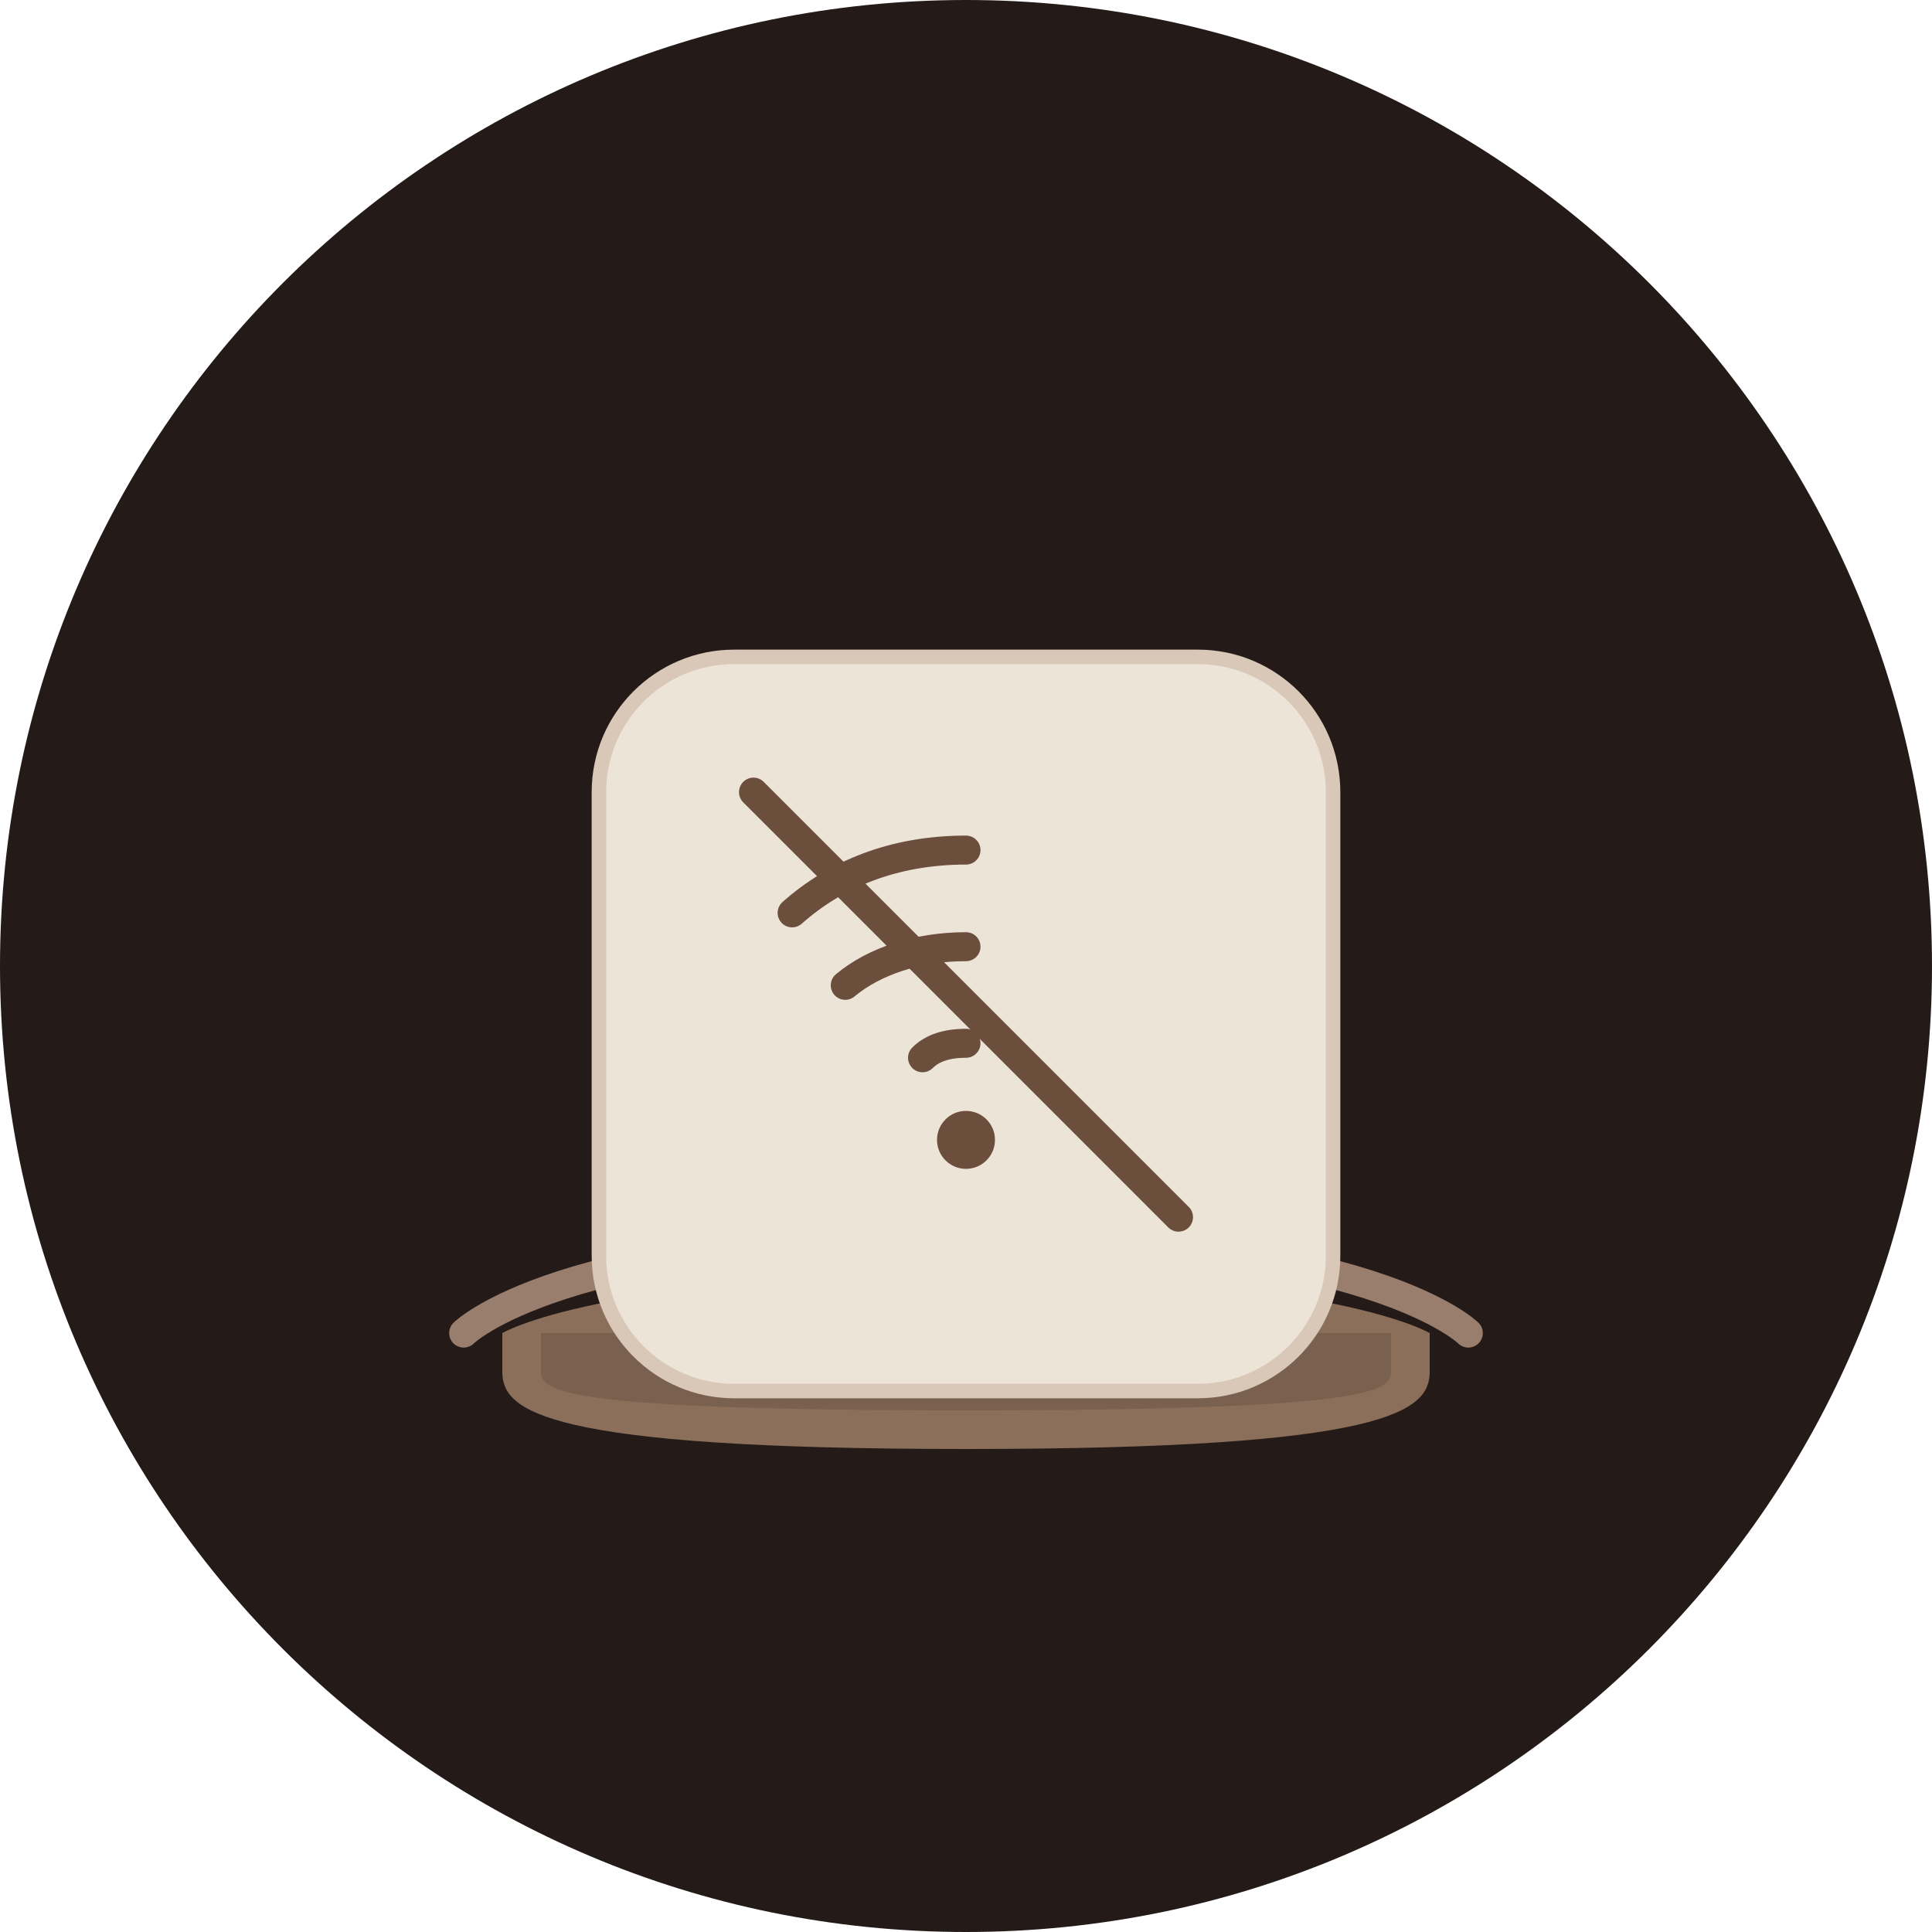
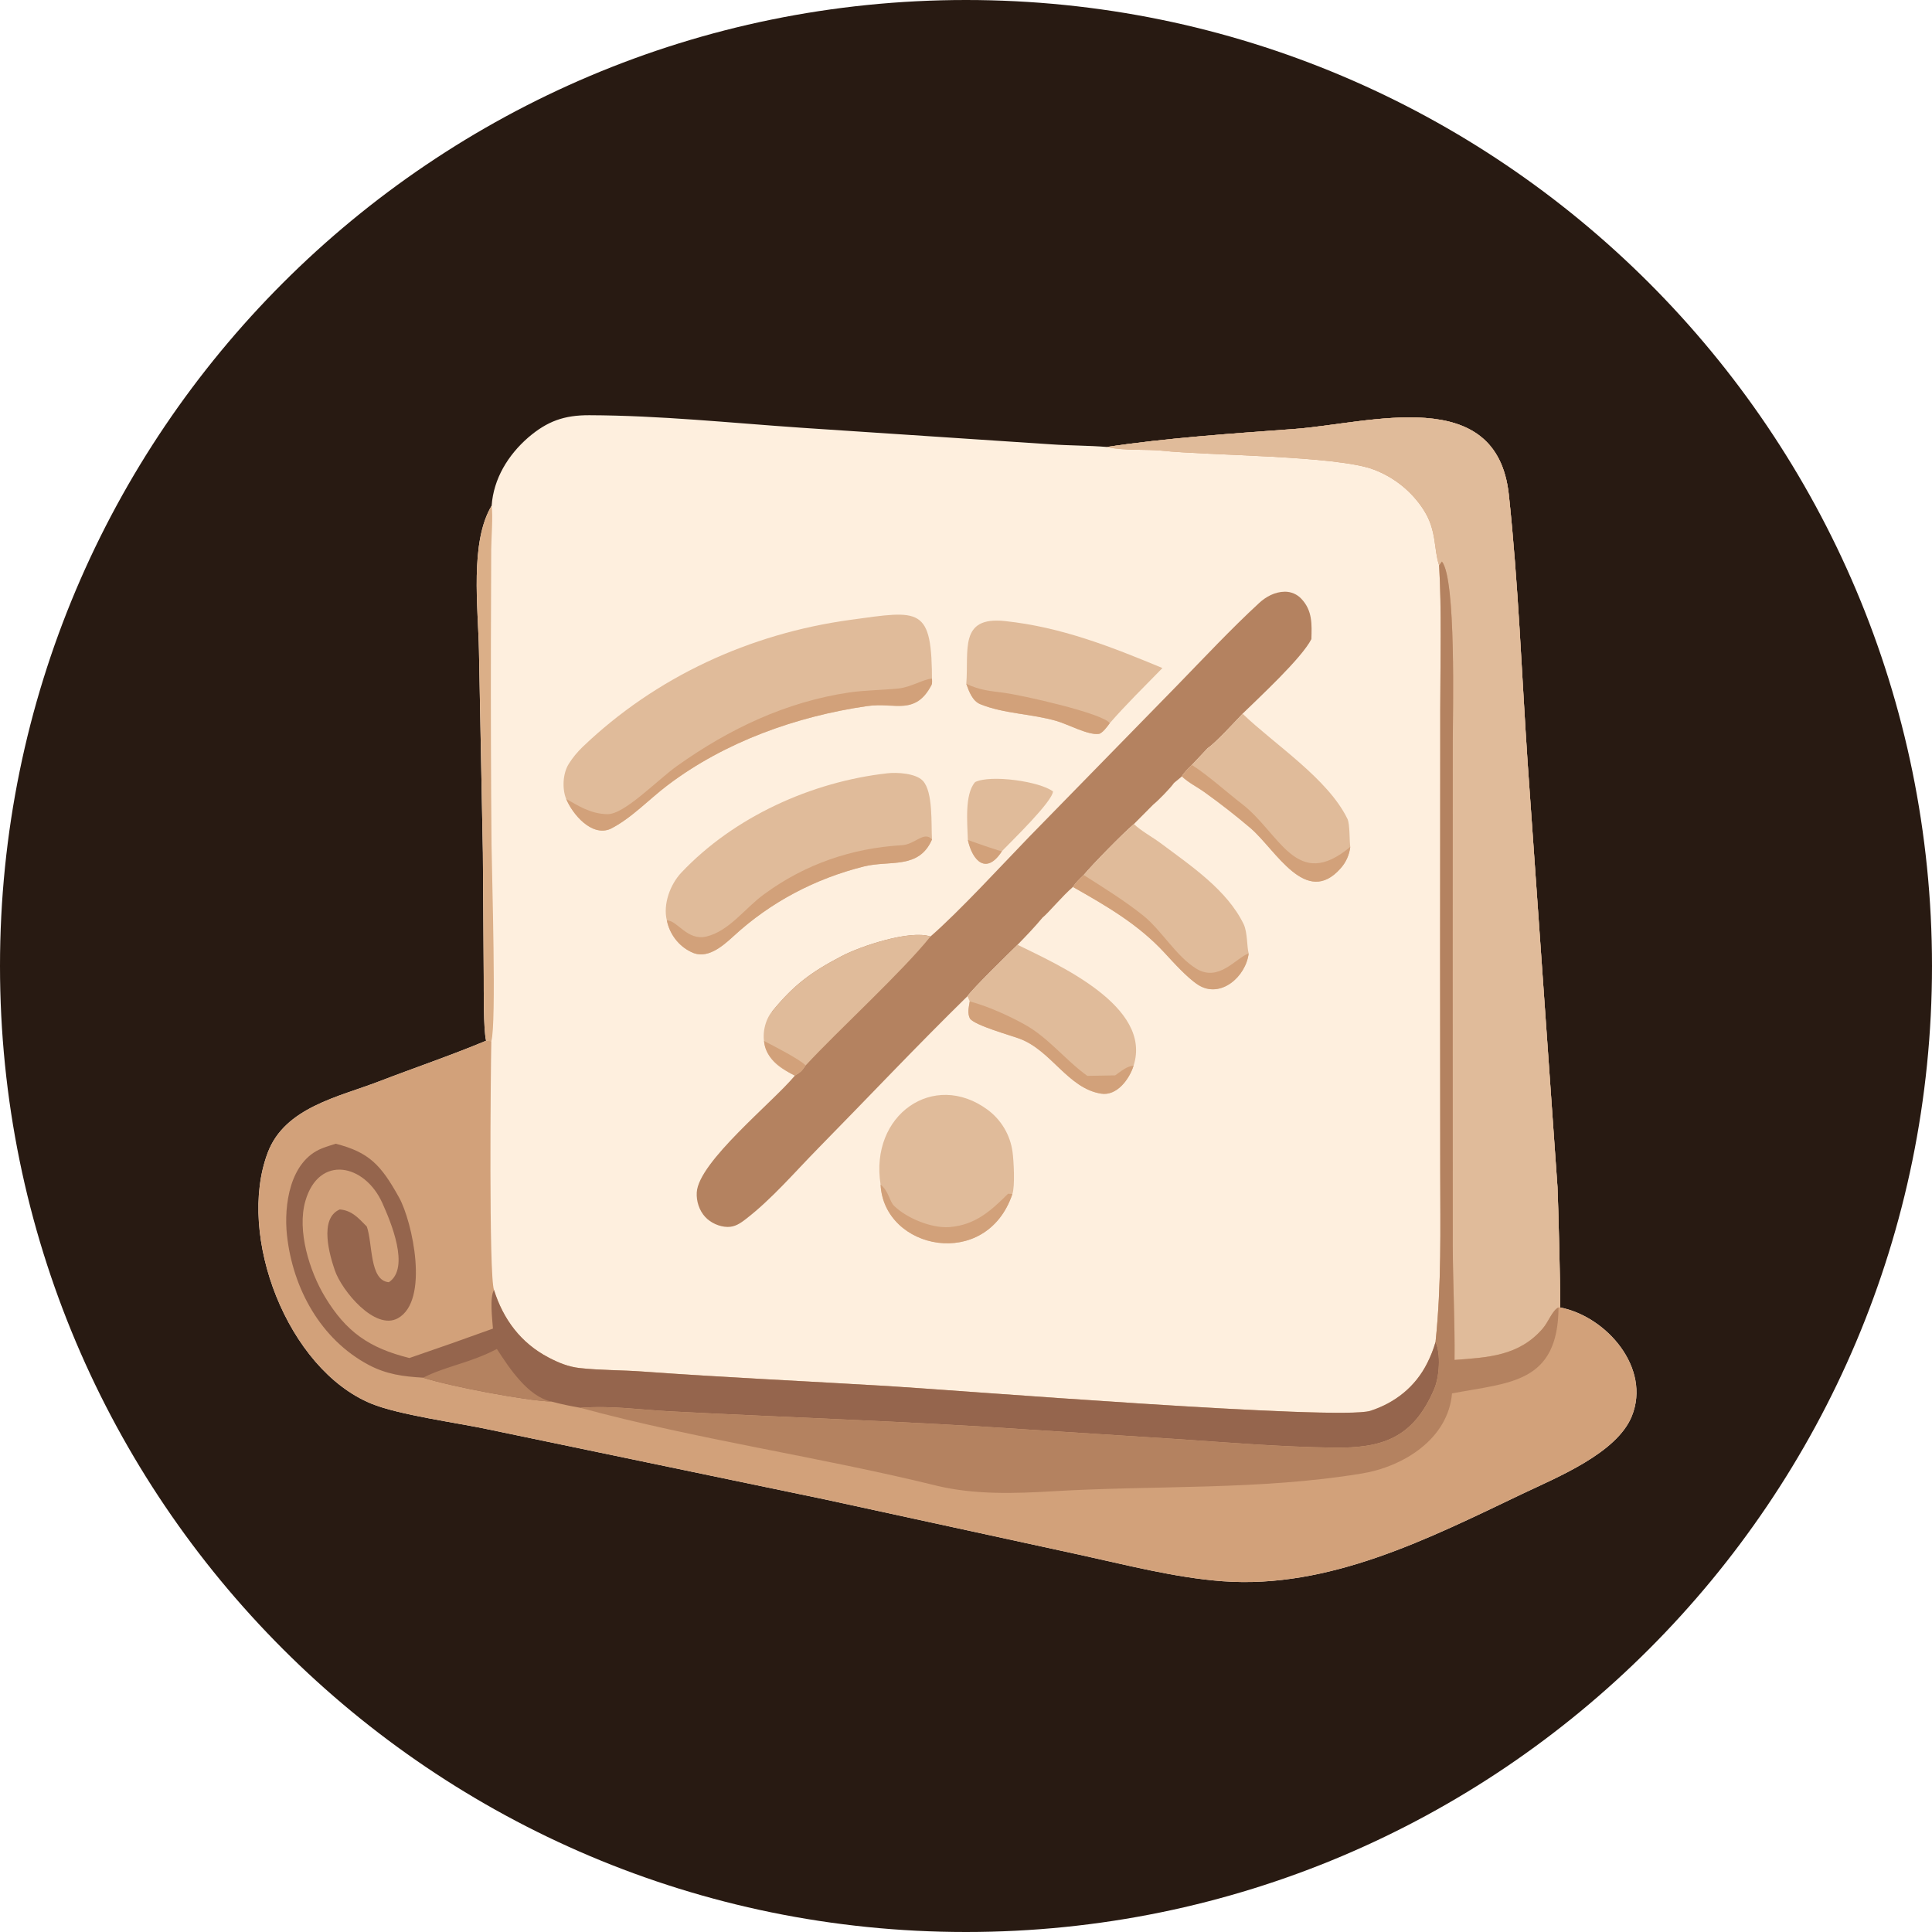
- <svg xmlns="http://www.w3.org/2000/svg" width="200" height="200" viewBox="0 0 200 200" fill="none">
-   <circle cx="100" cy="100" r="100" fill="#241B18" />
-   <path d="M48 138C48 138 58 128 100 128C142 128 152 138 152 138" stroke="#9A7E6D" stroke-width="3" stroke-linecap="round" />
-   <path d="M52 138C52 138 62 132 100 132C138 132 148 138 148 138V142C148 146 144 150 100 150C56 150 52 146 52 142V138Z" fill="#8B6F5A" />
-   <path d="M56 138H144V142C144 144 142 146 100 146C58 146 56 144 56 142V138Z" fill="#7A604E" />
-   <rect x="62" y="68" width="76" height="76" rx="14" fill="#EDE4D8" stroke="#D9C8B8" stroke-width="1.5" />
-   <path d="M100 88C92.5 88 86.5 90.5 82 94.5" stroke="#6B4E3C" stroke-width="3" stroke-linecap="round" />
-   <path d="M100 98C95 98 90.5 99.5 87.5 102" stroke="#6B4E3C" stroke-width="3" stroke-linecap="round" />
-   <path d="M100 108C98 108 96.5 108.5 95.5 109.5" stroke="#6B4E3C" stroke-width="3" stroke-linecap="round" />
-   <circle cx="100" cy="118" r="3" fill="#6B4E3C" />
-   <path d="M78 82L122 126" stroke="#6B4E3C" stroke-width="3" stroke-linecap="round" />
+ <svg xmlns="http://www.w3.org/2000/svg" width="164" height="164" viewBox="0 0 164 164" fill="none">
+   <circle cx="82" cy="82" r="82" fill="#281A12" />
+   <path d="M41.734 42.925C41.897 40.623 43.133 38.625 44.83 37.145C46.459 35.747 47.896 35.239 50.021 35.246C56.026 35.267 61.996 35.896 67.983 36.307L89.233 37.718C90.804 37.829 92.424 37.814 93.968 37.942C99.024 37.172 104.743 36.793 109.884 36.413C116.289 35.939 127.071 32.53 128.081 42.009C128.892 49.611 129.165 57.143 129.672 64.692L132.21 100.777C132.262 101.586 132.508 111.219 132.429 110.985C136.371 111.747 140.175 116.127 138.518 120.216C137.24 123.366 132.17 125.402 129.219 126.811C121.269 130.606 112.848 134.891 103.792 134.226C99.74 133.928 95.576 132.833 91.587 131.966L70.024 127.28L41.456 121.337C38.793 120.765 33.863 120.116 31.506 119.145C24.406 116.219 20.057 104.901 22.729 97.84C24.181 94 28.748 93.116 32.171 91.798C35.213 90.627 38.269 89.596 41.262 88.344C41.027 87.298 41.071 84.123 41.062 82.865L40.989 72.398L40.656 55.229C40.591 51.581 39.865 46.029 41.734 42.925Z" fill="#FEEFDE" />
+   <path d="M93.968 37.941C99.024 37.172 104.743 36.792 109.884 36.412C116.289 35.938 127.071 32.529 128.081 42.008C128.892 49.61 129.165 57.142 129.672 64.691L132.21 100.776C132.262 101.585 132.508 111.218 132.429 110.984C136.371 111.746 140.175 116.127 138.518 120.215C137.24 123.365 132.17 125.401 129.219 126.81C121.269 130.605 112.848 134.89 103.792 134.225C99.74 133.927 95.576 132.832 91.587 131.965L70.024 127.279L41.456 121.336C38.793 120.764 33.863 120.116 31.506 119.144C24.406 116.218 20.057 104.9 22.729 97.839C24.181 93.999 28.748 93.115 32.171 91.797C35.213 90.626 38.269 89.595 41.262 88.344L41.708 88.375C41.649 90.877 41.49 108.304 41.933 109.497C42.719 111.986 44.2 113.993 46.56 115.23C47.413 115.677 48.236 116.02 49.2 116.127C50.96 116.323 52.753 116.294 54.52 116.422C61.466 116.926 68.412 117.24 75.362 117.656C80.787 117.98 113.727 120.607 116.333 119.758C118.436 119.073 120.15 117.71 121.149 115.713C121.442 115.137 121.68 114.535 121.858 113.914C122.373 108.902 122.257 104.46 122.256 99.432L122.247 80.98L122.258 60.131C122.261 56.377 122.384 51.682 122.162 47.993C121.69 46.596 121.977 45.05 120.852 43.29C119.846 41.722 118.361 40.52 116.617 39.863C113.481 38.66 102.524 38.676 98.618 38.257C97.392 38.125 95.388 38.263 94.096 37.971L93.968 37.941Z" fill="#D2A17A" />
+   <path d="M93.968 37.941C99.024 37.172 104.742 36.792 109.883 36.412C116.289 35.938 127.07 32.529 128.081 42.008C128.891 49.61 129.165 57.142 129.671 64.691L132.209 100.776C132.262 101.585 132.508 111.218 132.429 110.984L132.298 110.981C131.781 111.207 131.44 112.211 130.955 112.773C128.934 115.114 126.304 115.222 123.47 115.437C123.507 112.304 123.333 109 123.32 105.817L123.313 80.697L123.321 62.923C123.322 60.44 123.617 49.16 122.399 47.665L122.162 47.993C121.69 46.596 121.977 45.05 120.852 43.29C119.846 41.722 118.361 40.52 116.617 39.863C113.48 38.66 102.524 38.676 98.617 38.257C97.392 38.125 95.388 38.263 94.095 37.971L93.968 37.941Z" fill="#E0BB9A" />
+   <path d="M35.916 116.945C34.222 116.847 32.83 116.666 31.314 115.873C27.224 113.705 24.849 109.378 24.359 104.844C24.088 102.339 24.587 98.564 27.34 97.477C27.71 97.331 28.116 97.208 28.498 97.086C31.316 97.814 32.322 98.85 33.879 101.658C34.998 103.676 36.481 110.414 33.768 111.905C31.834 112.968 29.016 109.572 28.42 107.828C28.008 106.624 27.041 103.426 28.844 102.665C29.887 102.755 30.429 103.401 31.135 104.115C31.651 105.55 31.345 108.711 33.009 108.842C34.84 107.636 33.156 103.679 32.453 102.116C30.954 98.783 27.077 97.994 25.927 101.93C25.189 104.455 26.276 107.916 27.583 110.082C29.369 113.042 31.313 114.422 34.75 115.277C37.123 114.468 39.488 113.636 41.844 112.78C41.786 111.932 41.554 110.148 41.932 109.498C42.718 111.987 44.2 113.994 46.56 115.231C47.413 115.678 48.235 116.021 49.2 116.129C50.96 116.324 52.752 116.295 54.52 116.424C61.466 116.927 68.412 117.241 75.361 117.657C80.787 117.981 113.727 120.608 116.333 119.759C118.435 119.075 120.15 117.711 121.149 115.714C121.442 115.138 121.68 114.536 121.858 113.915C122.327 114.94 122.173 116.902 121.751 117.895C119.96 122.109 117.302 122.944 113.171 122.883C108.739 122.817 104.619 122.48 100.28 122.18L87.35 121.354C77.323 120.657 67.034 120.333 56.983 119.809C54.271 119.667 51.957 119.302 49.267 119.502C48.366 119.343 47.708 119.211 46.817 118.976C44.51 118.881 38.212 117.68 35.916 116.945Z" fill="#95654D" />
+   <path d="M42.178 114.508C43.218 116.109 44.808 118.554 46.817 118.977C44.51 118.883 38.213 117.682 35.917 116.947C37.941 115.927 39.889 115.713 42.178 114.508Z" fill="#B48260" />
+   <path d="M122.162 47.996L122.399 47.668C123.617 49.163 123.322 60.443 123.321 62.926L123.313 80.7L123.32 105.821C123.333 109.003 123.507 112.307 123.47 115.44C126.304 115.225 128.934 115.118 130.955 112.776C131.44 112.214 131.781 111.211 132.298 110.984C132.255 117.438 128.143 117.355 123.256 118.279C122.93 122.145 119.136 124.496 115.611 125.079C106.962 126.51 98.072 126.068 89.336 126.59C86.094 126.784 82.742 126.88 79.578 126.133C69.597 123.667 59.159 122.196 49.267 119.504C51.957 119.304 54.271 119.669 56.983 119.811C67.034 120.335 77.323 120.659 87.35 121.356L100.28 122.181C104.619 122.482 108.739 122.819 113.171 122.885C117.302 122.946 119.96 122.111 121.751 117.897C122.173 116.904 122.327 114.942 121.858 113.917C122.373 108.905 122.257 104.463 122.256 99.436L122.246 80.983L122.258 60.134C122.261 56.381 122.383 51.685 122.162 47.996Z" fill="#B48260" />
+   <path d="M41.734 42.926C41.855 43.839 41.71 45.581 41.698 46.628L41.672 54.318C41.658 60.111 41.675 65.904 41.725 71.696C41.754 74.307 42.151 86.912 41.708 88.377L41.263 88.346C41.027 87.299 41.072 84.124 41.062 82.865L40.99 72.399L40.657 55.23C40.591 51.581 39.866 46.029 41.734 42.926Z" fill="#DBAF88" />
+   <path d="M78.982 79.498C81.48 77.316 84.992 73.484 87.342 71.056L99.906 58.203C102.162 55.885 104.498 53.385 106.874 51.196C107.478 50.638 108.228 50.235 109.074 50.227C109.598 50.226 110.098 50.44 110.458 50.82C111.423 51.833 111.355 53.006 111.319 54.252C110.488 55.884 106.895 59.194 105.479 60.583C104.911 61.182 103.13 63.121 102.52 63.501L101.17 64.938C100.863 65.249 100.537 65.537 100.321 65.912L99.657 66.46C99.36 66.895 98.317 67.959 97.899 68.294L96.256 69.946C95.399 70.666 92.725 73.385 91.99 74.277C91.627 74.634 91.367 74.869 91.077 75.292C90.214 76.02 88.968 77.526 88.504 77.885C87.806 78.725 87.134 79.416 86.375 80.201C85.656 80.905 82.62 83.858 82.124 84.563C77.819 88.779 73.676 93.176 69.452 97.475C67.487 99.474 65.524 101.777 63.307 103.485C62.828 103.853 62.389 104.156 61.762 104.15C61.076 104.143 60.325 103.807 59.86 103.301C59.35 102.747 59.099 101.956 59.145 101.21C59.307 98.611 65.591 93.576 67.477 91.301C66.354 90.754 65.563 89.982 65.427 88.689C65.543 88.285 65.526 86.397 65.531 85.869C67.386 83.603 68.812 82.541 71.452 81.156C73.063 80.311 77.258 78.913 78.982 79.498Z" fill="#B48260" />
+   <path d="M65.531 85.869C67.385 83.604 68.811 82.542 71.452 81.157C73.063 80.312 77.257 78.914 78.982 79.498C76.587 82.497 71.125 87.479 68.386 90.444C68.045 90.94 67.993 90.994 67.476 91.302C66.353 90.754 65.426 90.19 65 89C64.574 87.81 65 86.5 65.531 85.869Z" fill="#E0BB9A" />
+   <path d="M64.86 88.363C65.585 88.746 67.904 89.919 68.386 90.44C68.045 90.936 67.993 90.99 67.477 91.298C65.359 90.26 64.912 89.174 64.86 88.363Z" fill="#D2A17A" />
+   <path d="M48.282 64.84C48.61 64.316 49.008 63.837 49.451 63.409C55.678 57.446 63.661 53.785 72.175 52.618C78.154 51.798 79.122 51.431 79.113 57.958C77.548 60.911 76.05 59.584 73.605 59.939C67.604 60.809 61.541 62.973 56.675 66.653C55.09 67.851 53.585 69.478 51.812 70.367C50.211 71.05 48.593 69.106 48.06 67.819C47.721 67 47.751 65.686 48.282 64.84Z" fill="#E0BB9A" />
+   <path d="M51.548 69.113C53.001 69.145 55.73 66.264 57.5 64.998C61.933 61.853 66.73 59.573 72.106 58.778C73.407 58.591 74.921 58.579 76.259 58.444C77.342 58.334 78.391 57.642 79.113 57.605C79.113 57.605 79.153 58.062 79.071 58.162C77.699 60.764 76.051 59.581 73.605 59.935C67.604 60.805 61.541 62.969 56.675 66.649C55.09 67.847 53.586 69.475 51.812 70.363C50.211 71.046 48.593 69.102 48.06 67.815C49.035 68.367 50.095 69.082 51.548 69.113Z" fill="#D2A17A" />
+   <path d="M56.606 78.131C56.266 76.767 56.887 75.077 57.837 74.072C62.302 69.344 68.897 66.358 75.323 65.642C76.119 65.546 77.736 65.636 78.336 66.277C79.223 67.223 79.032 69.997 79.113 71.257C78.007 73.823 75.519 73.005 73.341 73.549C69.202 74.583 65.413 76.571 62.273 79.463C61.318 80.337 59.988 81.496 58.655 80.803C57.59 80.292 56.841 79.285 56.606 78.131Z" fill="#E0BB9A" />
+   <path d="M56.606 78.131C57.479 78.1 58.328 79.883 59.95 79.501C61.92 79.036 63.258 77.055 64.878 75.897C68.323 73.362 72.311 71.991 76.572 71.745C77.682 71.681 78.438 70.507 79.114 71.257C78.008 73.823 75.52 73.005 73.342 73.549C69.203 74.583 65.414 76.571 62.274 79.463C61.319 80.338 59.989 81.496 58.656 80.803C57.591 80.292 56.842 79.285 56.606 78.131Z" fill="#D2A17A" />
+   <path d="M74.75 100.554C73.807 94.636 79.256 90.843 83.826 94.196C84.987 95.051 85.753 96.34 85.949 97.769C86.052 98.521 86.172 100.689 85.936 101.358C83.736 107.889 75.026 106.11 74.75 100.554Z" fill="#E0BB9A" />
+   <path d="M74.75 100.555C75.451 101.126 75.499 101.967 75.889 102.352C76.967 103.413 79.062 104.267 80.569 104.166C82.762 104.002 84.105 102.796 85.567 101.335C85.57 101.332 85.863 101.336 85.936 101.358C83.736 107.889 75.026 106.111 74.75 100.555Z" fill="#D2A17A" />
+   <path d="M82.025 58.053C82.249 55.206 81.391 52.304 85.299 52.719C90.089 53.228 94.293 54.886 98.675 56.707C97.237 58.179 95.533 59.856 94.203 61.39C94.007 61.663 93.576 62.251 93.279 62.297C92.401 62.434 90.657 61.486 89.712 61.211C87.541 60.578 85.249 60.602 83.215 59.778C82.542 59.506 82.252 58.682 82.025 58.053Z" fill="#E0BB9A" />
+   <path d="M82.025 58.051C83.207 58.593 83.987 58.648 85.177 58.802C86.738 59.004 93.632 60.548 94.203 61.388C94.007 61.66 93.576 62.248 93.279 62.294C92.401 62.431 90.657 61.483 89.712 61.208C87.541 60.575 85.249 60.599 83.215 59.776C82.542 59.503 82.252 58.68 82.025 58.051Z" fill="#D2A17A" />
+   <path d="M91.99 74.276C92.725 73.385 95.398 70.665 96.255 69.945C96.809 70.505 97.855 71.072 98.528 71.577C101.068 73.481 104.164 75.537 105.577 78.465C105.899 79.169 105.838 80.35 105.994 80.931C105.761 82.909 103.599 84.802 101.714 83.605C100.8 83.025 99.605 81.691 98.841 80.865C96.614 78.454 93.908 76.894 91.077 75.291C91.367 74.868 91.627 74.633 91.99 74.276Z" fill="#E0BB9A" />
+   <path d="M91.99 74.277C93.645 75.328 95.558 76.52 97.071 77.741C98.591 78.968 99.859 81.198 101.556 82.23C103.466 83.392 104.896 81.322 105.994 80.932C105.761 82.911 103.599 84.804 101.714 83.606C100.8 83.026 99.605 81.693 98.841 80.867C96.614 78.455 93.908 76.895 91.077 75.292C91.367 74.87 91.627 74.634 91.99 74.277Z" fill="#D2A17A" />
+   <path d="M105.479 60.586C108.17 63.178 112.714 66.084 114.378 69.509C114.597 69.961 114.54 71.348 114.619 71.892C114.541 72.566 114.257 73.199 113.806 73.706C110.867 77.044 108.304 72.165 106.183 70.325C104.922 69.251 103.617 68.231 102.271 67.266C101.548 66.75 101.008 66.523 100.32 65.914C100.537 65.54 100.863 65.251 101.17 64.941L102.519 63.503C103.129 63.123 104.91 61.185 105.479 60.586Z" fill="#E0BB9A" />
+   <path d="M101.17 64.938L101.277 65.005C102.504 65.781 104.206 67.307 105.399 68.222C108.669 70.732 110.033 75.715 114.619 71.889C114.541 72.562 114.257 73.196 113.806 73.703C110.867 77.041 108.304 72.162 106.183 70.322C104.922 69.248 103.617 68.228 102.271 67.263C101.548 66.746 101.008 66.519 100.32 65.911C100.537 65.537 100.863 65.248 101.17 64.938Z" fill="#D2A17A" />
+   <path d="M86.375 80.199C89.744 81.862 97.86 85.409 96.222 90.473C95.863 91.612 94.809 93.046 93.473 92.835C90.66 92.393 89.246 89.178 86.563 88.177C85.691 87.852 82.845 87.074 82.341 86.476C82.101 85.997 82.234 85.54 82.316 85.003L82.124 84.561C82.619 83.856 85.656 80.904 86.375 80.199Z" fill="#E0BB9A" />
+   <path d="M82.316 85.004C83.82 85.398 85.636 86.219 86.991 86.972C89.019 88.1 90.424 89.981 92.299 91.325L94.661 91.285C95.1 90.978 95.721 90.451 96.222 90.474C95.863 91.612 94.81 93.047 93.473 92.836C90.661 92.394 89.246 89.179 86.563 88.178C85.691 87.853 82.846 87.075 82.341 86.476C82.102 85.998 82.235 85.541 82.316 85.004Z" fill="#D2A17A" />
+   <path d="M82.156 71.291C82.122 69.924 81.857 67.419 82.777 66.386C84.101 65.735 88.264 66.329 89.386 67.183C89.311 68.077 85.887 71.379 85.057 72.245C83.74 74.296 82.55 73.106 82.156 71.291Z" fill="#E0BB9A" />
+   <path d="M82.156 71.291C81.94 71.24 85.386 72.45 85.057 72.245C83.74 74.296 82.55 73.105 82.156 71.291Z" fill="#D2A17A" />
</svg>
